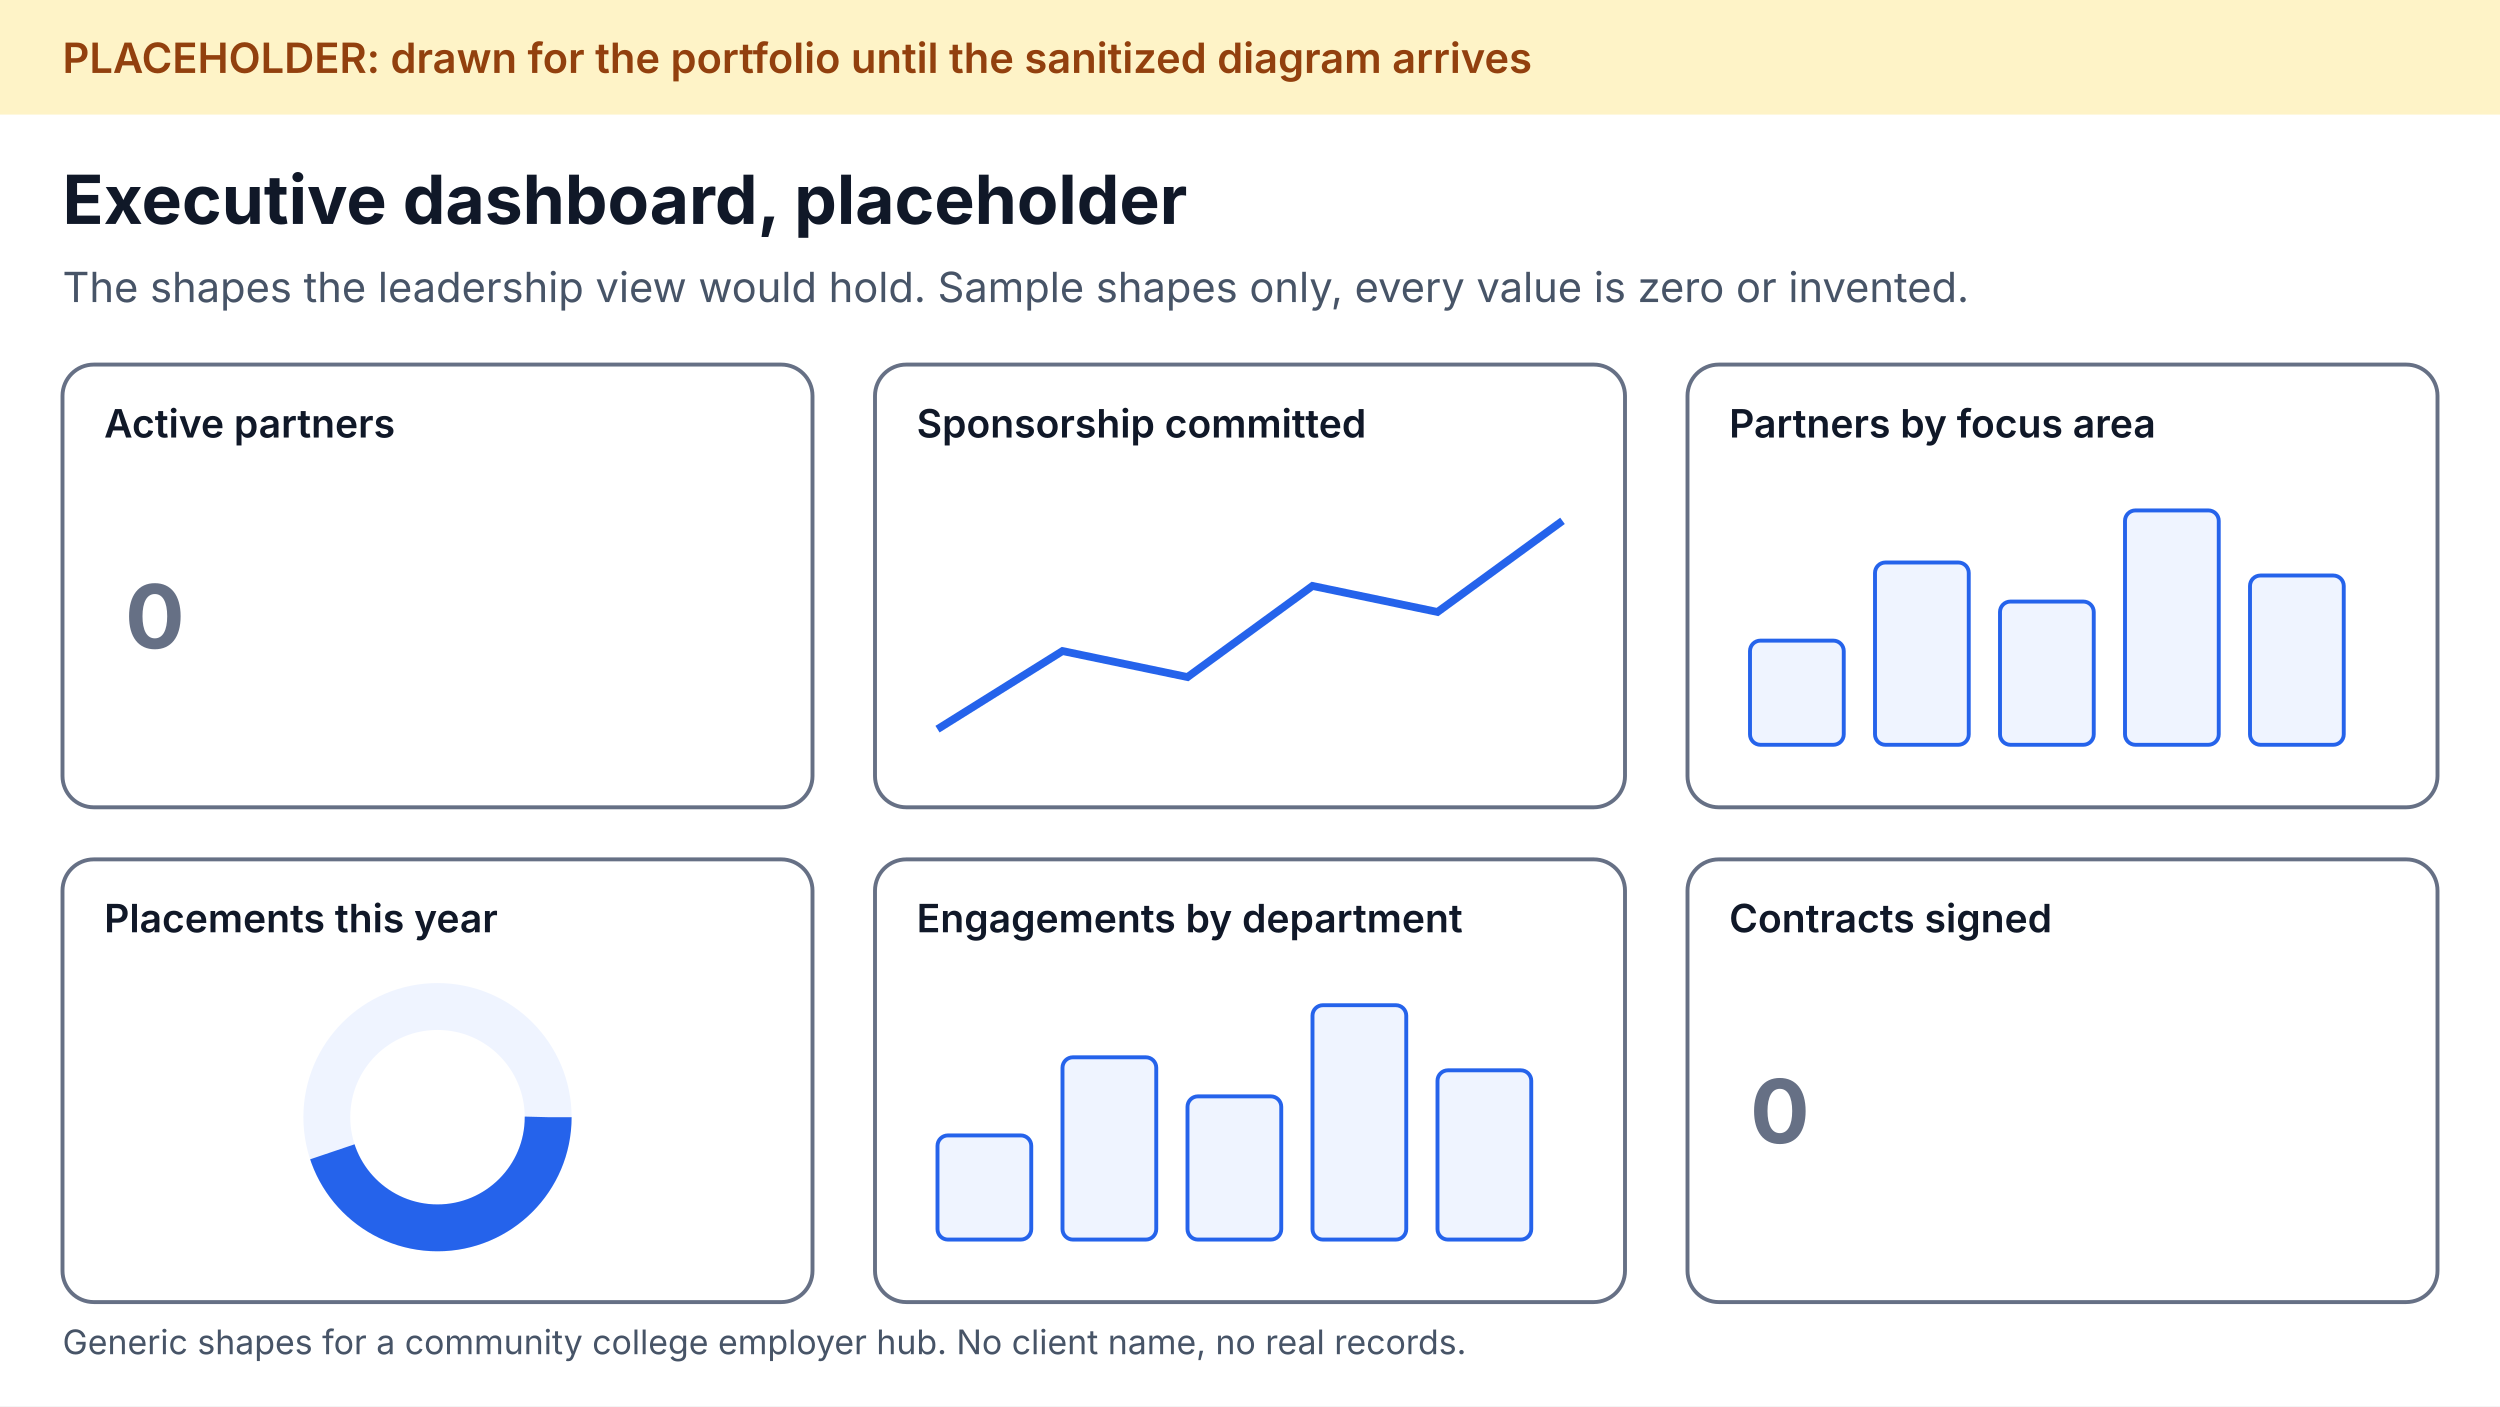
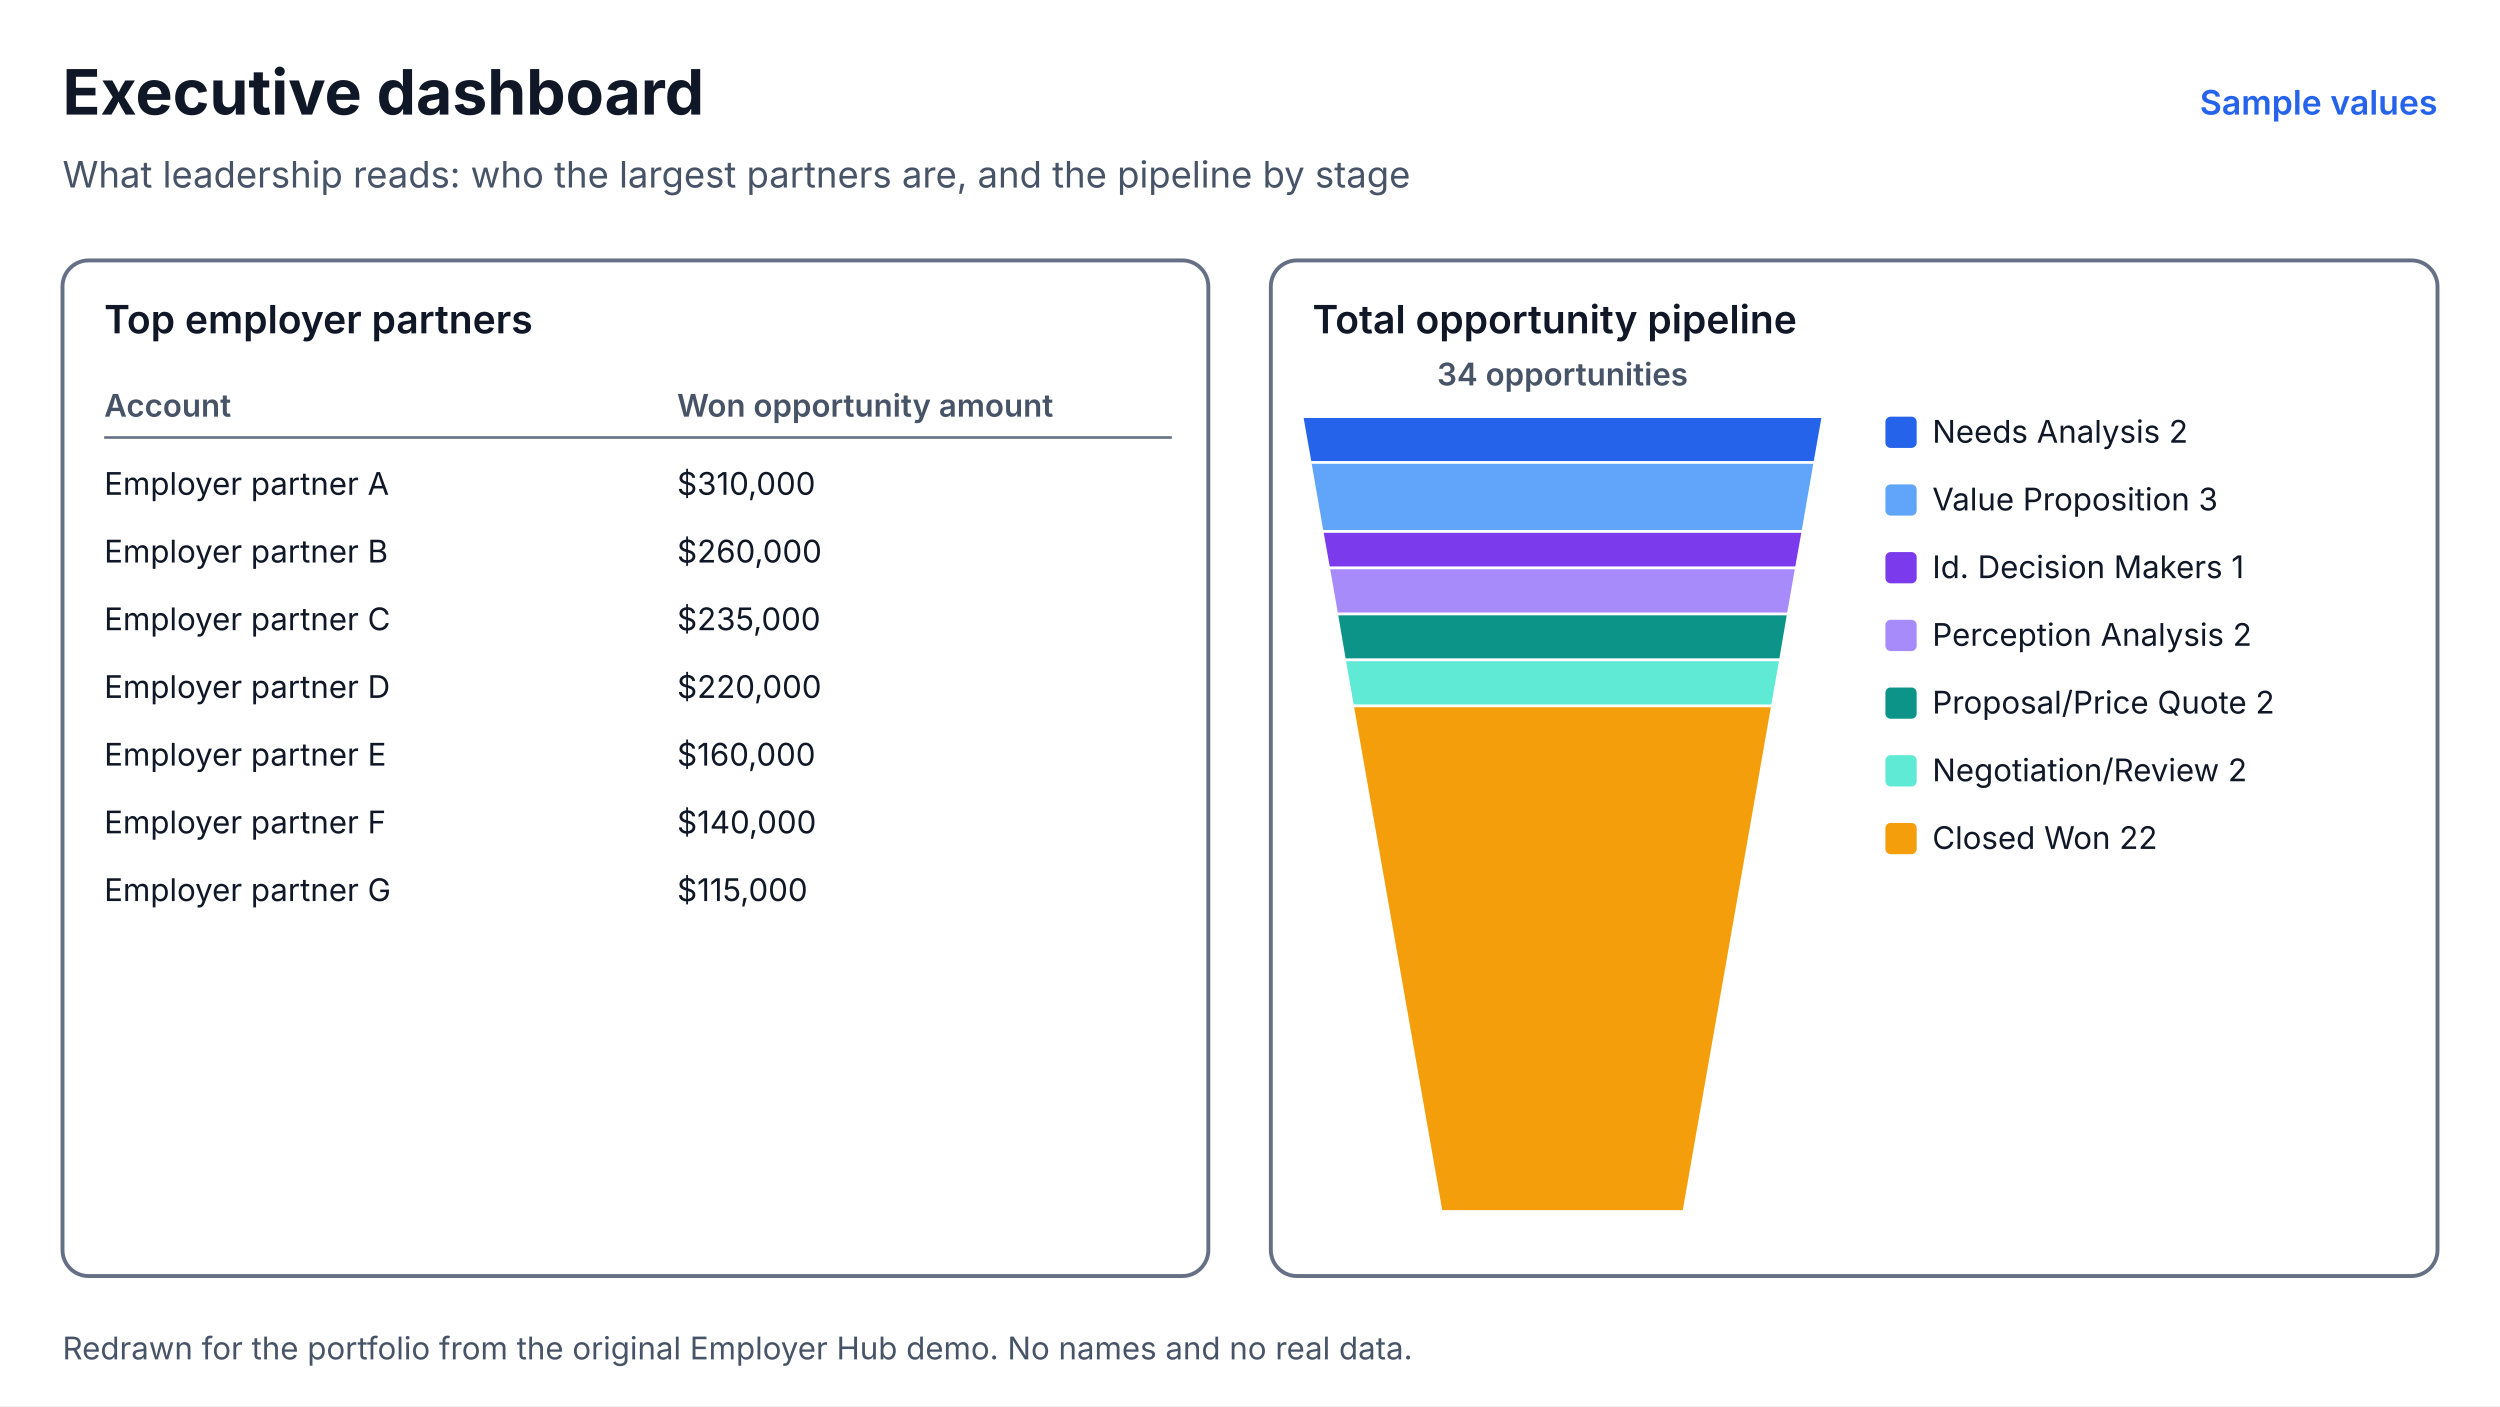
<svg xmlns="http://www.w3.org/2000/svg" viewBox="0 0 960 540" width="960" height="540" role="img" aria-labelledby="t d">
  <defs>
    <marker id="arrow" viewBox="0 0 10 10" refX="9" refY="5" markerWidth="8" markerHeight="8" orient="auto-start-reverse">
      <path d="M0 0L10 5L0 10z" fill="#2563EB" />
    </marker>
  </defs>
  <rect width="960" height="540" fill="#FFFFFF" />
-   <rect x="0" y="0" width="960" height="44" fill="#FEF3C7" />
-   <text x="24" y="28" font-family="Inter, system-ui, sans-serif" font-size="16" font-weight="600" fill="#92400E">PLACEHOLDER: drawn for the portfolio until the sanitized diagram arrives</text>
-   <text x="24" y="86" font-family="Inter, system-ui, sans-serif" font-size="26" font-weight="700" fill="#101828">Executive dashboard, placeholder</text>
-   <text x="24" y="116" font-family="Inter, system-ui, sans-serif" font-size="16" fill="#475467">The shapes the leadership view would hold. Sample shapes only, every value is zero or invented.</text>
-   <rect x="24" y="140" width="288" height="170" rx="12" fill="#FFFFFF" stroke="#667085" stroke-width="1.5" />
-   <text x="40" y="168" font-family="Inter, system-ui, sans-serif" font-size="15" font-weight="600" fill="#101828">Active partners</text>
-   <text x="48" y="249" font-family="Inter, system-ui, sans-serif" font-size="34" font-weight="700" fill="#667085">0</text>
-   <rect x="336" y="140" width="288" height="170" rx="12" fill="#FFFFFF" stroke="#667085" stroke-width="1.5" />
-   <text x="352" y="168" font-family="Inter, system-ui, sans-serif" font-size="15" font-weight="600" fill="#101828">Sponsorship committed</text>
-   <polyline points="360,280 408,250 456,260 504,225 552,235 600,200" fill="none" stroke="#2563EB" stroke-width="3" />
-   <rect x="648" y="140" width="288" height="170" rx="12" fill="#FFFFFF" stroke="#667085" stroke-width="1.5" />
-   <text x="664" y="168" font-family="Inter, system-ui, sans-serif" font-size="15" font-weight="600" fill="#101828">Partners by focus area</text>
-   <rect x="672" y="246" width="36" height="40" rx="4" fill="#EFF4FF" stroke="#2563EB" stroke-width="1.5" />
-   <rect x="720" y="216" width="36" height="70" rx="4" fill="#EFF4FF" stroke="#2563EB" stroke-width="1.5" />
-   <rect x="768" y="231" width="36" height="55" rx="4" fill="#EFF4FF" stroke="#2563EB" stroke-width="1.5" />
-   <rect x="816" y="196" width="36" height="90" rx="4" fill="#EFF4FF" stroke="#2563EB" stroke-width="1.5" />
-   <rect x="864" y="221" width="36" height="65" rx="4" fill="#EFF4FF" stroke="#2563EB" stroke-width="1.5" />
-   <rect x="24" y="330" width="288" height="170" rx="12" fill="#FFFFFF" stroke="#667085" stroke-width="1.5" />
-   <text x="40" y="358" font-family="Inter, system-ui, sans-serif" font-size="15" font-weight="600" fill="#101828">Placements this year</text>
-   <circle cx="168" cy="429" r="42.5" fill="none" stroke="#EFF4FF" stroke-width="18" />
-   <circle cx="168" cy="429" r="42.5" fill="none" stroke="#2563EB" stroke-width="18" stroke-dasharray="120 400" />
-   <rect x="336" y="330" width="288" height="170" rx="12" fill="#FFFFFF" stroke="#667085" stroke-width="1.5" />
-   <text x="352" y="358" font-family="Inter, system-ui, sans-serif" font-size="15" font-weight="600" fill="#101828">Engagements by department</text>
-   <rect x="360" y="436" width="36" height="40" rx="4" fill="#EFF4FF" stroke="#2563EB" stroke-width="1.5" />
-   <rect x="408" y="406" width="36" height="70" rx="4" fill="#EFF4FF" stroke="#2563EB" stroke-width="1.5" />
-   <rect x="456" y="421" width="36" height="55" rx="4" fill="#EFF4FF" stroke="#2563EB" stroke-width="1.5" />
-   <rect x="504" y="386" width="36" height="90" rx="4" fill="#EFF4FF" stroke="#2563EB" stroke-width="1.5" />
-   <rect x="552" y="411" width="36" height="65" rx="4" fill="#EFF4FF" stroke="#2563EB" stroke-width="1.5" />
-   <rect x="648" y="330" width="288" height="170" rx="12" fill="#FFFFFF" stroke="#667085" stroke-width="1.5" />
-   <text x="664" y="358" font-family="Inter, system-ui, sans-serif" font-size="15" font-weight="600" fill="#101828">Contracts signed</text>
-   <text x="672" y="439" font-family="Inter, system-ui, sans-serif" font-size="34" font-weight="700" fill="#667085">0</text>
-   <text x="24" y="520" font-family="Inter, system-ui, sans-serif" font-size="13" fill="#475467">Generic shapes for a community college employer hub. No client name, no real records.</text>
+   <text x="24" y="44" font-family="Inter, system-ui, sans-serif" font-size="24" font-weight="700" fill="#101828" text-anchor="start">Executive dashboard</text>
+   <text x="24" y="72" font-family="Inter, system-ui, sans-serif" font-size="14" font-weight="400" fill="#475467" text-anchor="start">What leadership reads: who the largest partners are, and the pipeline by stage</text>
+   <text x="936" y="44" font-family="Inter, system-ui, sans-serif" font-size="13" font-weight="600" fill="#2563EB" text-anchor="end">Sample values</text>
+   <rect x="24" y="100" width="440" height="390" rx="10" fill="#FFFFFF" stroke="#667085" stroke-width="1.5" />
+   <text x="40" y="128" font-family="Inter, system-ui, sans-serif" font-size="15" font-weight="600" fill="#101828" text-anchor="start">Top employer partners</text>
+   <text x="40" y="160" font-family="Inter, system-ui, sans-serif" font-size="12" font-weight="600" fill="#475467" text-anchor="start">Account</text>
+   <text x="260" y="160" font-family="Inter, system-ui, sans-serif" font-size="12" font-weight="600" fill="#475467" text-anchor="start">Won opportunity amount</text>
+   <line x1="40" y1="168" x2="450" y2="168" stroke="#667085" stroke-width="1" />
+   <text x="40" y="190" font-family="Inter, system-ui, sans-serif" font-size="12" font-weight="400" fill="#101828" text-anchor="start">Employer partner A</text>
+   <text x="260" y="190" font-family="Inter, system-ui, sans-serif" font-size="12" font-weight="400" fill="#101828" text-anchor="start">$310,000</text>
+   <text x="40" y="216" font-family="Inter, system-ui, sans-serif" font-size="12" font-weight="400" fill="#101828" text-anchor="start">Employer partner B</text>
+   <text x="260" y="216" font-family="Inter, system-ui, sans-serif" font-size="12" font-weight="400" fill="#101828" text-anchor="start">$260,000</text>
+   <text x="40" y="242" font-family="Inter, system-ui, sans-serif" font-size="12" font-weight="400" fill="#101828" text-anchor="start">Employer partner C</text>
+   <text x="260" y="242" font-family="Inter, system-ui, sans-serif" font-size="12" font-weight="400" fill="#101828" text-anchor="start">$235,000</text>
+   <text x="40" y="268" font-family="Inter, system-ui, sans-serif" font-size="12" font-weight="400" fill="#101828" text-anchor="start">Employer partner D</text>
+   <text x="260" y="268" font-family="Inter, system-ui, sans-serif" font-size="12" font-weight="400" fill="#101828" text-anchor="start">$220,000</text>
+   <text x="40" y="294" font-family="Inter, system-ui, sans-serif" font-size="12" font-weight="400" fill="#101828" text-anchor="start">Employer partner E</text>
+   <text x="260" y="294" font-family="Inter, system-ui, sans-serif" font-size="12" font-weight="400" fill="#101828" text-anchor="start">$160,000</text>
+   <text x="40" y="320" font-family="Inter, system-ui, sans-serif" font-size="12" font-weight="400" fill="#101828" text-anchor="start">Employer partner F</text>
+   <text x="260" y="320" font-family="Inter, system-ui, sans-serif" font-size="12" font-weight="400" fill="#101828" text-anchor="start">$140,000</text>
+   <text x="40" y="346" font-family="Inter, system-ui, sans-serif" font-size="12" font-weight="400" fill="#101828" text-anchor="start">Employer partner G</text>
+   <text x="260" y="346" font-family="Inter, system-ui, sans-serif" font-size="12" font-weight="400" fill="#101828" text-anchor="start">$115,000</text>
+   <rect x="488" y="100" width="448" height="390" rx="10" fill="#FFFFFF" stroke="#667085" stroke-width="1.5" />
+   <text x="504" y="128" font-family="Inter, system-ui, sans-serif" font-size="15" font-weight="600" fill="#101828" text-anchor="start">Total opportunity pipeline</text>
+   <polygon points="500.0,160.0 700.0,160.0 696.9,177.6 503.1,177.6" fill="#2563EB" stroke="#FFFFFF" stroke-width="1" />
+   <rect x="724" y="160" width="12" height="12" rx="2" fill="#2563EB" />
+   <text x="742" y="170" font-family="Inter, system-ui, sans-serif" font-size="12" font-weight="400" fill="#101828" text-anchor="start">Needs Analysis  2</text>
+   <polygon points="503.1,177.6 696.9,177.6 692.3,204.1 507.7,204.1" fill="#60A5FA" stroke="#FFFFFF" stroke-width="1" />
+   <rect x="724" y="186" width="12" height="12" rx="2" fill="#60A5FA" />
+   <text x="742" y="196" font-family="Inter, system-ui, sans-serif" font-size="12" font-weight="400" fill="#101828" text-anchor="start">Value Proposition  3</text>
+   <polygon points="507.7,204.1 692.3,204.1 689.8,218.1 510.2,218.1" fill="#7C3AED" stroke="#FFFFFF" stroke-width="1" />
+   <rect x="724" y="212" width="12" height="12" rx="2" fill="#7C3AED" />
+   <text x="742" y="222" font-family="Inter, system-ui, sans-serif" font-size="12" font-weight="400" fill="#101828" text-anchor="start">Id. Decision Makers  1</text>
+   <polygon points="510.2,218.1 689.8,218.1 686.7,235.8 513.3,235.8" fill="#A78BFA" stroke="#FFFFFF" stroke-width="1" />
+   <rect x="724" y="238" width="12" height="12" rx="2" fill="#A78BFA" />
+   <text x="742" y="248" font-family="Inter, system-ui, sans-serif" font-size="12" font-weight="400" fill="#101828" text-anchor="start">Perception Analysis  2</text>
+   <polygon points="513.3,235.8 686.7,235.8 683.7,253.4 516.3,253.4" fill="#0D9488" stroke="#FFFFFF" stroke-width="1" />
+   <rect x="724" y="264" width="12" height="12" rx="2" fill="#0D9488" />
+   <text x="742" y="274" font-family="Inter, system-ui, sans-serif" font-size="12" font-weight="400" fill="#101828" text-anchor="start">Proposal/Price Quote  2</text>
+   <polygon points="516.3,253.4 683.7,253.4 680.6,271.1 519.4,271.1" fill="#5EEAD4" stroke="#FFFFFF" stroke-width="1" />
+   <rect x="724" y="290" width="12" height="12" rx="2" fill="#5EEAD4" />
+   <text x="742" y="300" font-family="Inter, system-ui, sans-serif" font-size="12" font-weight="400" fill="#101828" text-anchor="start">Negotiation/Review  2</text>
+   <polygon points="519.4,271.1 680.6,271.1 646.6,465.2 553.4,465.2" fill="#F59E0B" stroke="#FFFFFF" stroke-width="1" />
+   <rect x="724" y="316" width="12" height="12" rx="2" fill="#F59E0B" />
+   <text x="742" y="326" font-family="Inter, system-ui, sans-serif" font-size="12" font-weight="400" fill="#101828" text-anchor="start">Closed Won  22</text>
+   <text x="600" y="148" font-family="Inter, system-ui, sans-serif" font-size="12" font-weight="600" fill="#475467" text-anchor="middle">34 opportunities</text>
+   <text x="24" y="522" font-family="Inter, system-ui, sans-serif" font-size="12" font-weight="400" fill="#475467" text-anchor="start">Redrawn for the portfolio from the original Employer Hub demo. No names and no real data.</text>
</svg>
